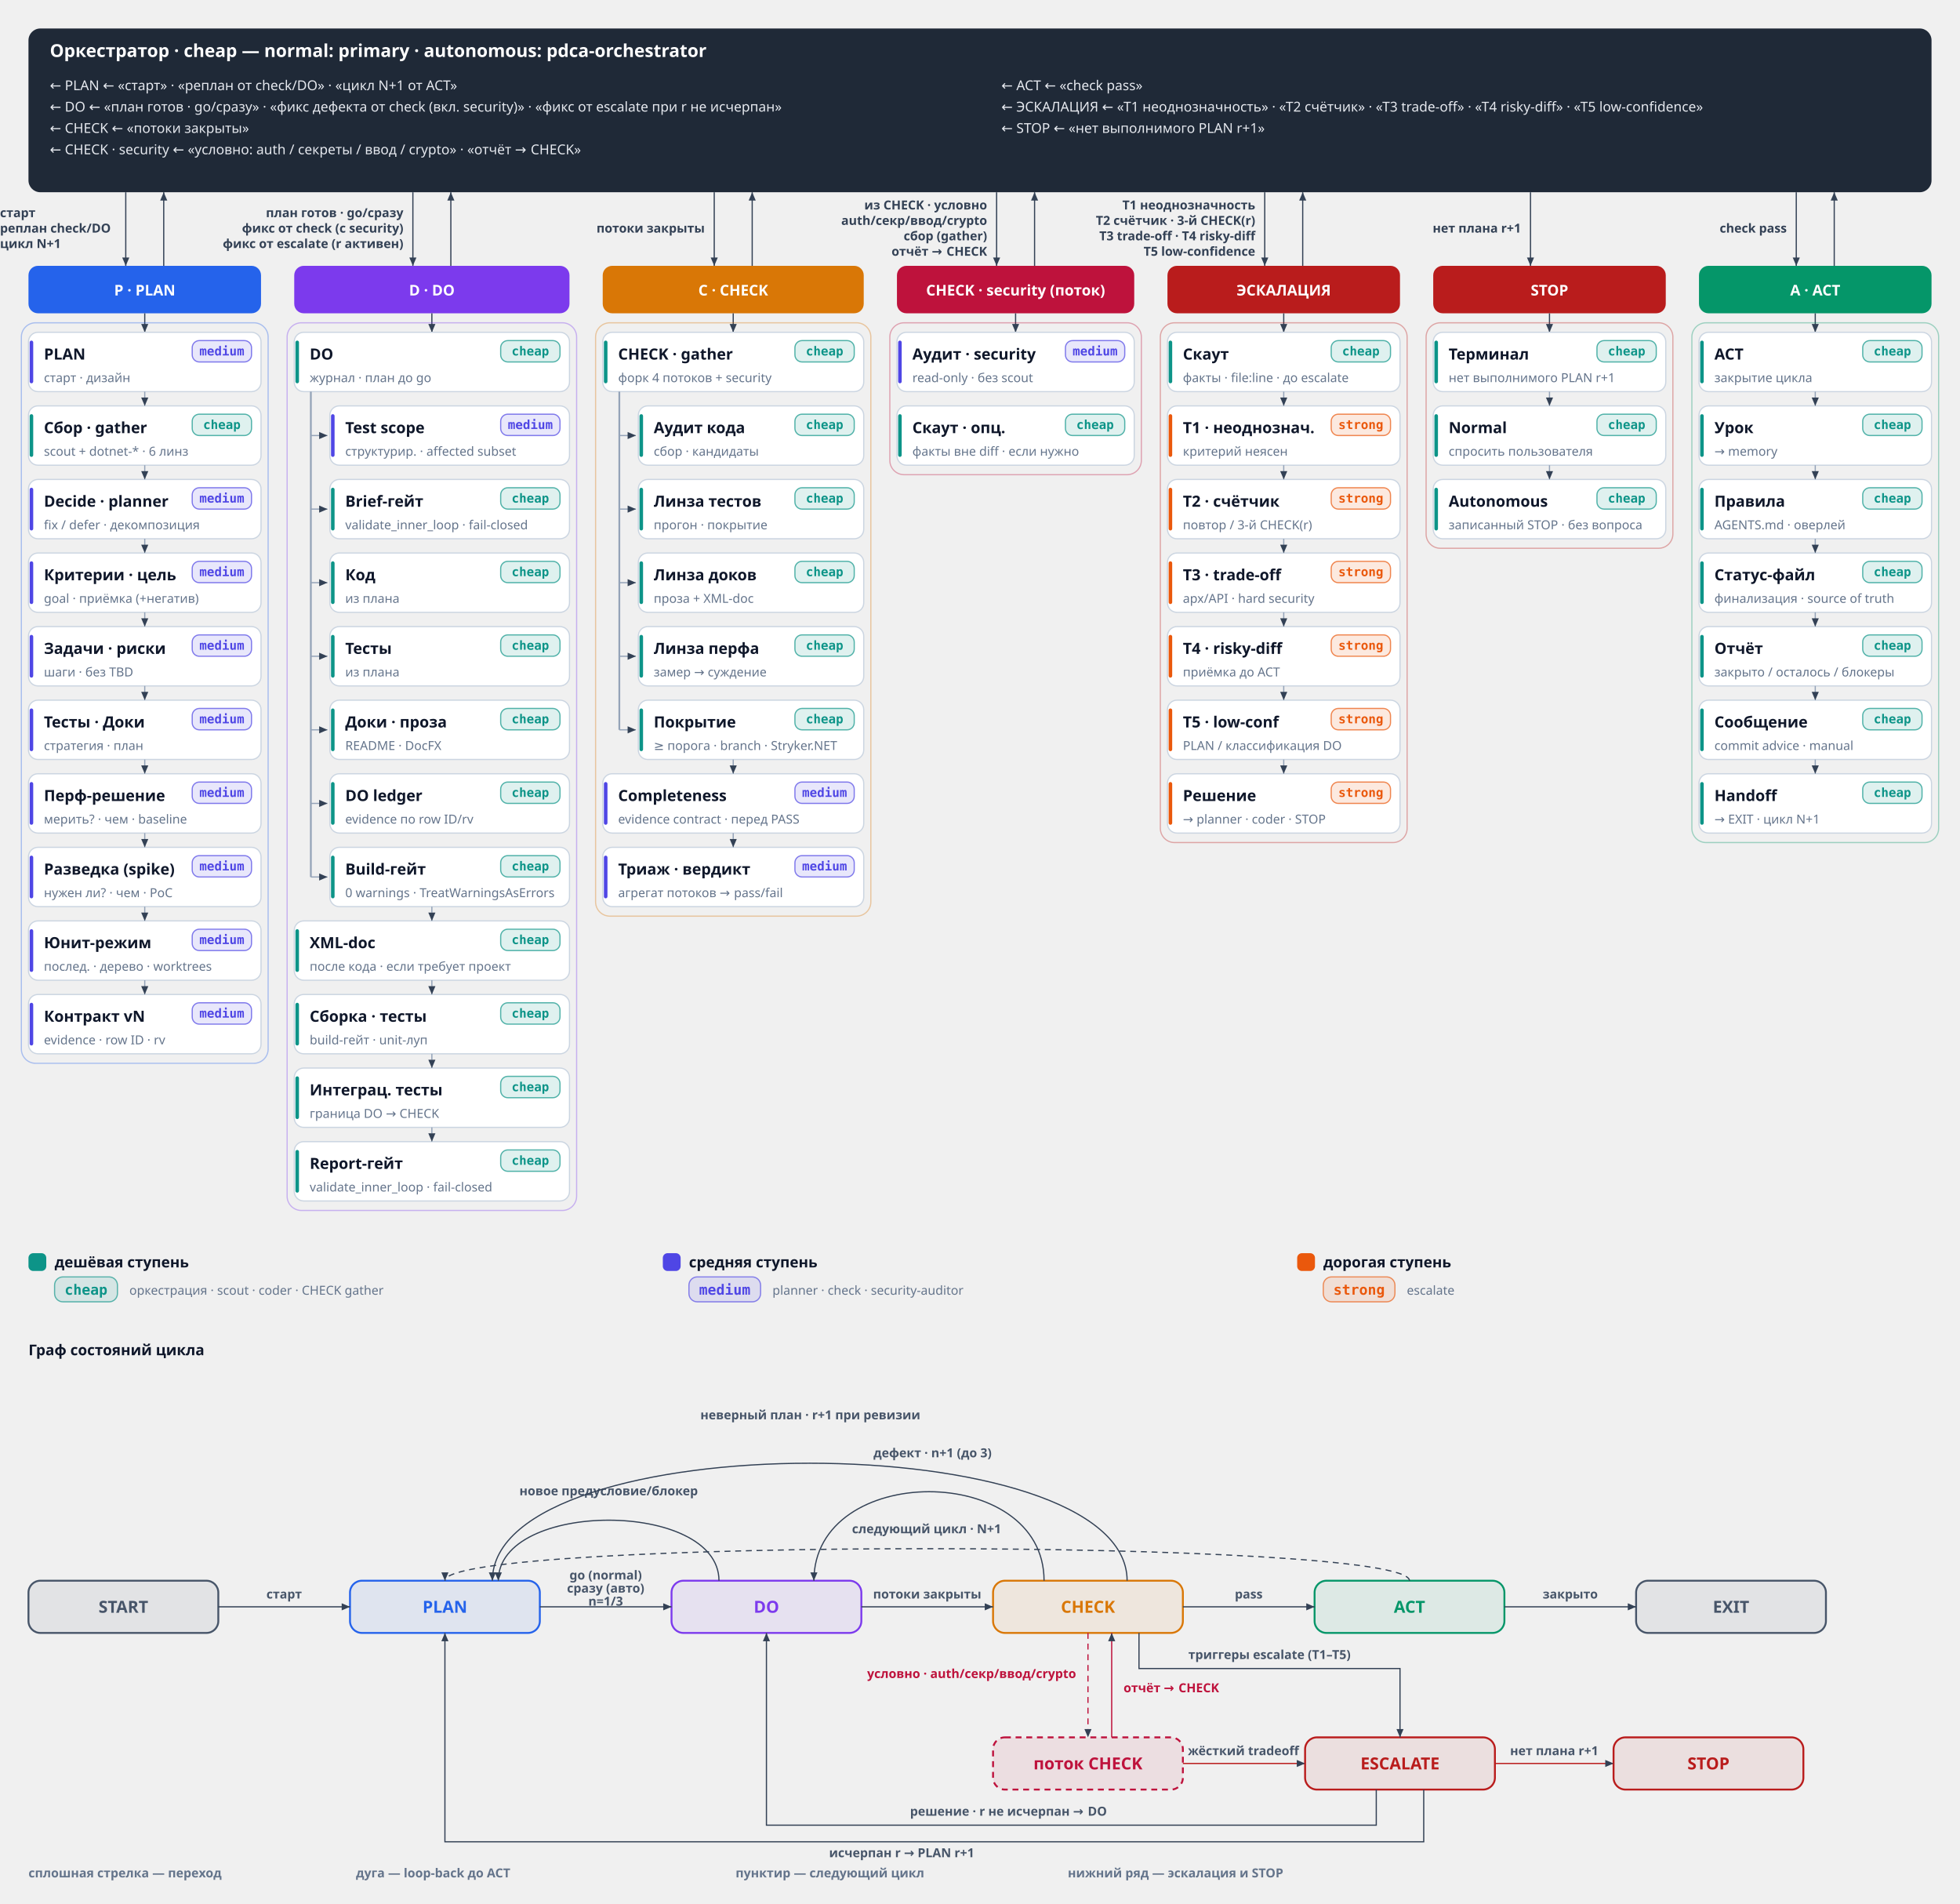
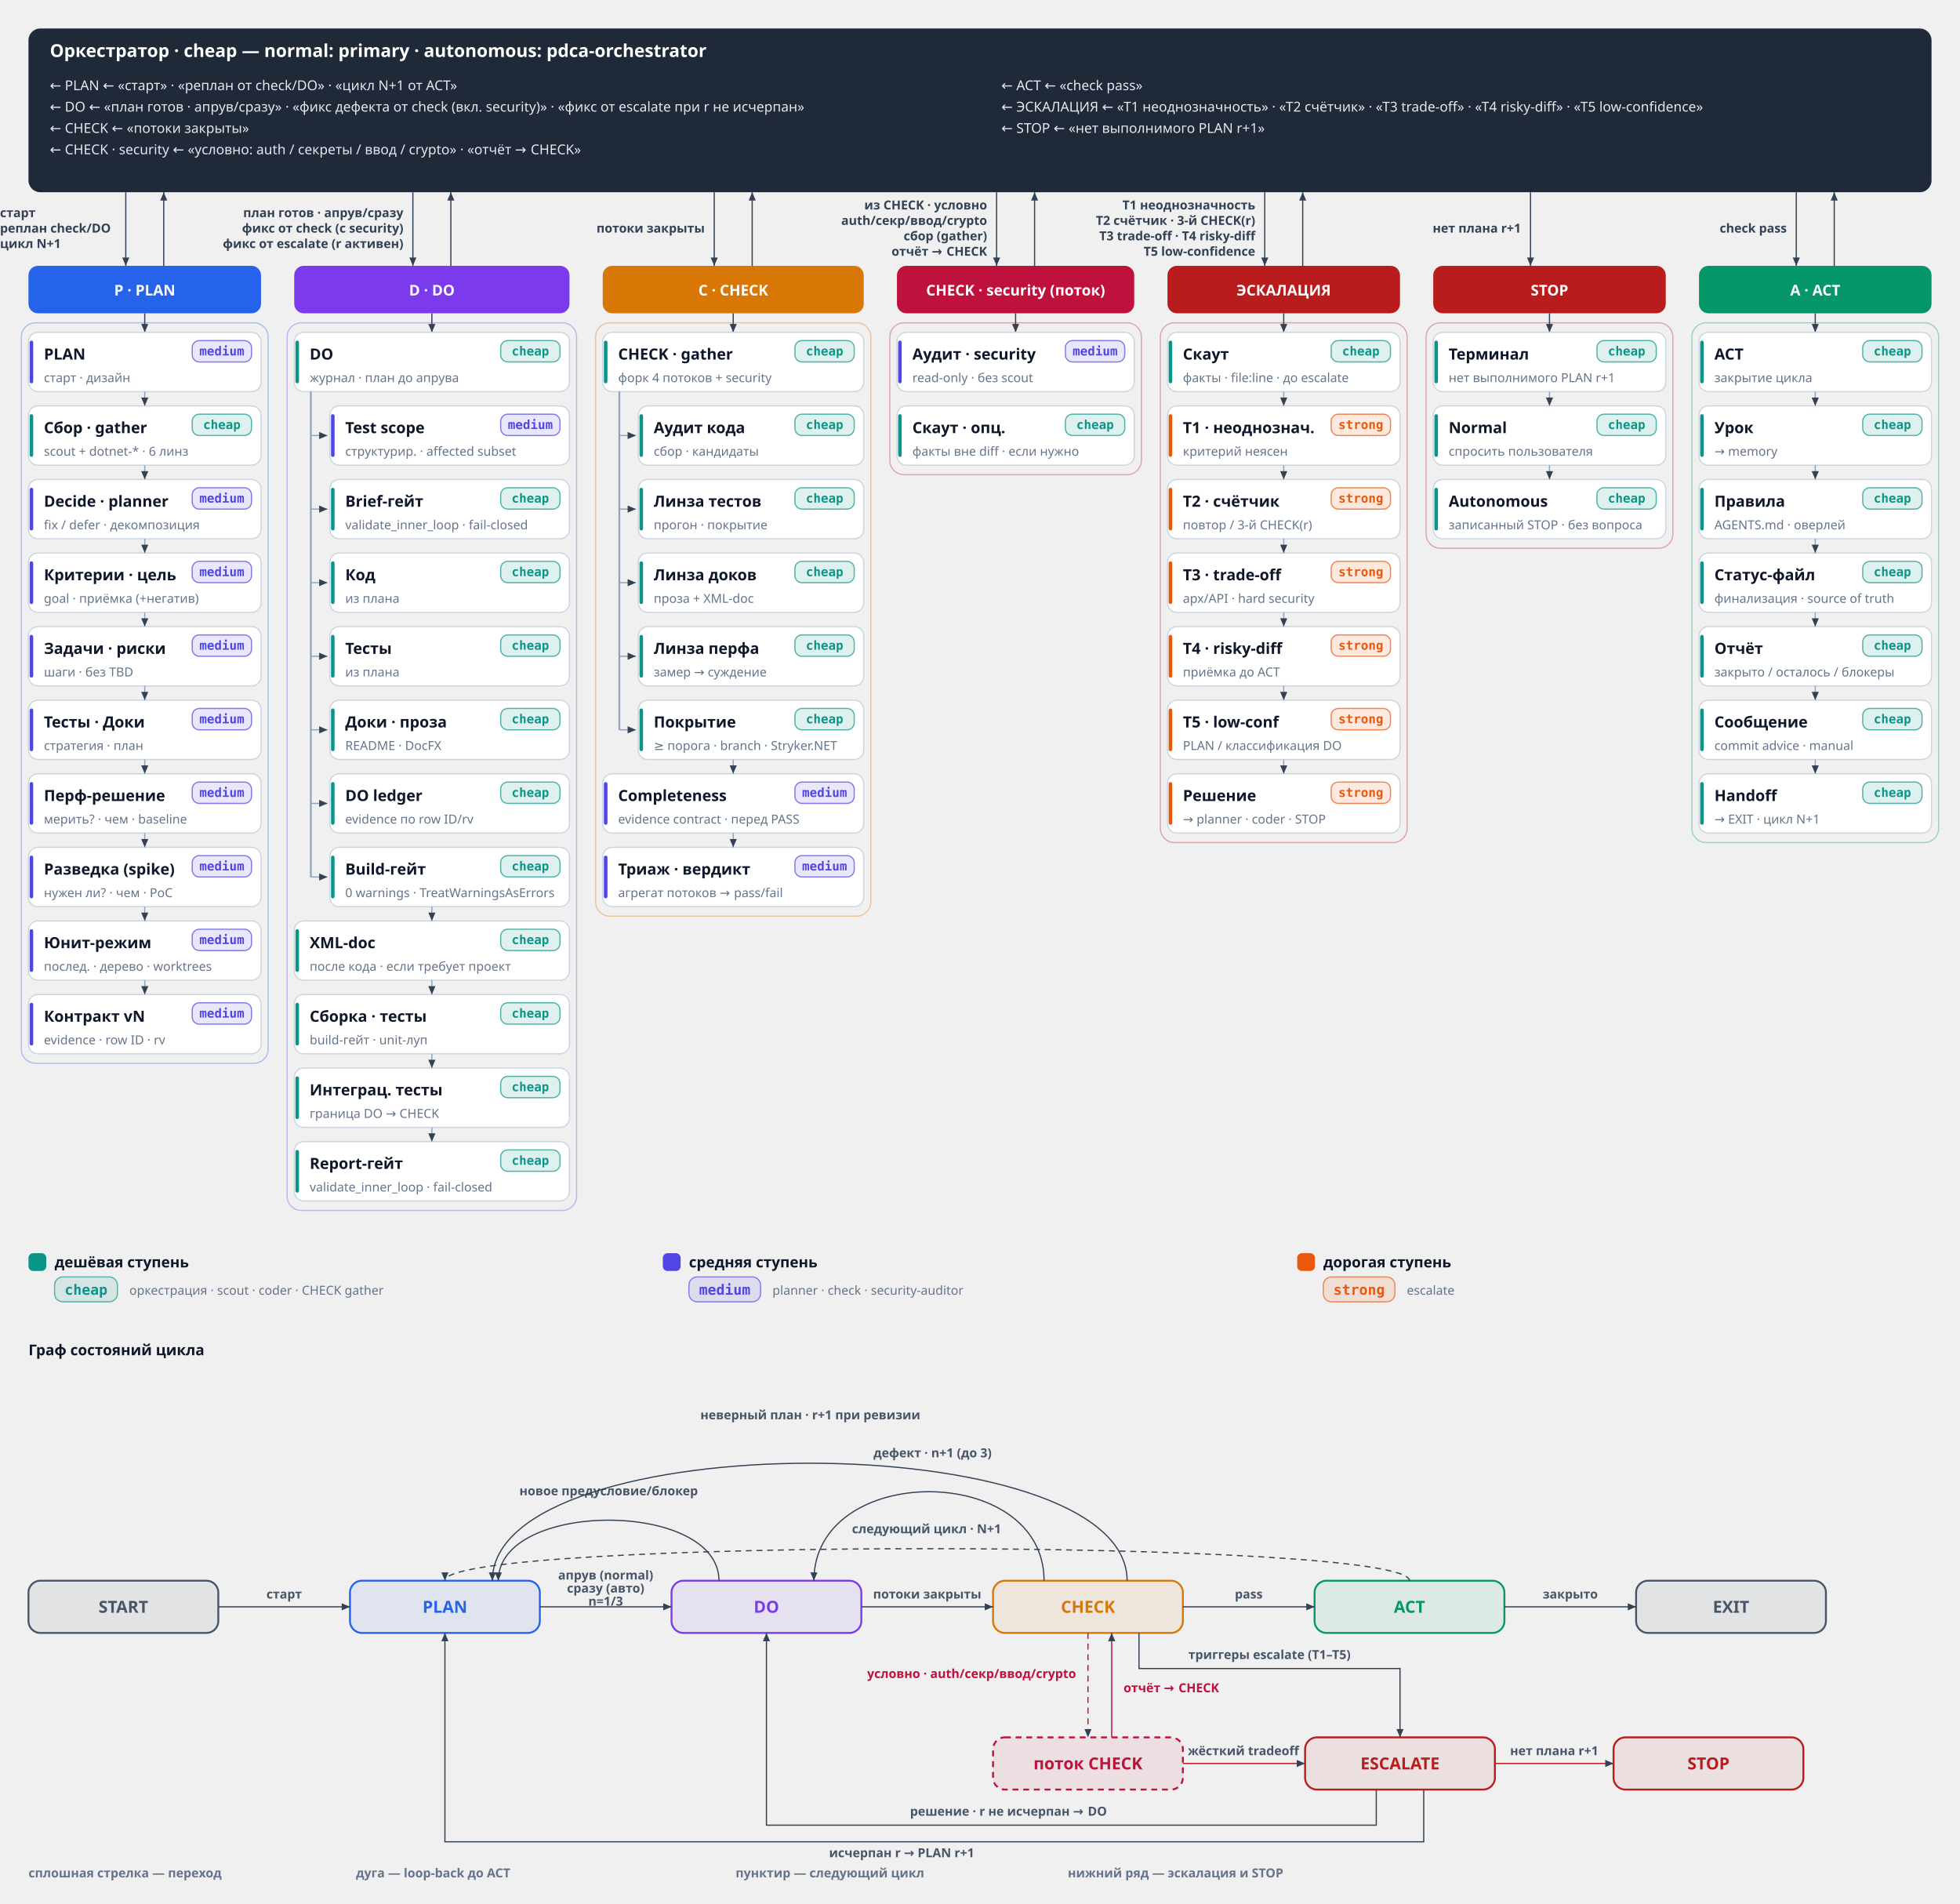
<svg xmlns="http://www.w3.org/2000/svg" viewBox="0 0 1652 1604" width="1652" font-family="Segoe UI, system-ui, sans-serif">
  <defs>
    <marker id="arrow" markerWidth="9" markerHeight="9" refX="7" refY="3" orient="auto">
      <path d="M0,0 L7,3 L0,6 Z" fill="#334155" />
    </marker>
  </defs>
  <style>
.t{font-size:13px;font-weight:600;fill:#0f172a}
.s{font-size:10.5px;fill:#64748b}
.h{font-size:12.5px;font-weight:700;fill:#ffffff}
.g{font-size:10.5px;font-weight:600}
.band{fill:#1f2937}
.bt{fill:#ffffff;font-size:15px;font-weight:700}
.ol{fill:#e6e9ef;font-size:11.5px}
.lt{font-size:12.5px;font-weight:700;fill:#0f172a}
.ls{font-size:10.5px;fill:#64748b}
.lm{font-family:ui-monospace,Consolas,Menlo,monospace;font-size:12px;font-weight:700}
.bm{font-family:ui-monospace,Consolas,Menlo,monospace;font-size:10.5px;font-weight:700}
.st{font-size:14px;font-weight:700}
</style>
  <rect x="24" y="24" width="1604" height="138" rx="10" class="band" />
  <text x="42" y="48" class="bt">Оркестратор · cheap — normal: primary · autonomous: pdca-orchestrator</text>
  <text x="42" y="76" class="ol">← PLAN ← «старт» · «реплан от check/DO» · «цикл N+1 от ACT»</text>
-   <text x="42" y="94" class="ol">← DO ← «план готов · go/сразу» · «фикс дефекта от check (вкл. security)» · «фикс от escalate при r не исчерпан»</text>
+   <text x="42" y="94" class="ol">← DO ← «план готов · апрув/сразу» · «фикс дефекта от check (вкл. security)» · «фикс от escalate при r не исчерпан»</text>
  <text x="42" y="112" class="ol">← CHECK ← «потоки закрыты»</text>
  <text x="42" y="130" class="ol">← CHECK · security ← «условно: auth / секреты / ввод / crypto» · «отчёт → CHECK»</text>
  <text x="844.0" y="76" class="ol">← ACT ← «check pass»</text>
  <text x="844.0" y="94" class="ol">← ЭСКАЛАЦИЯ ← «Т1 неоднозначность» · «Т2 счётчик» · «Т3 trade-off» · «Т4 risky-diff» · «Т5 low-confidence»</text>
  <text x="844.0" y="112" class="ol">← STOP ← «нет выполнимого PLAN r+1»</text>
  <rect x="24" y="224" width="196" height="40" rx="8" fill="#2563eb" />
  <text x="122.0" y="249.0" class="h" text-anchor="middle">P · PLAN</text>
  <polyline points="122.0,264 122.0,280" fill="none" stroke="#334155" marker-end="url(#arrow)" />
  <rect x="24" y="280" width="196" height="50" rx="8" fill="#ffffff" stroke="#cbd5e1" stroke-width="1" />
  <rect x="25" y="287" width="3" height="36" rx="1.5" fill="#4f46e5" />
  <rect x="162" y="287" width="50" height="18" rx="6" fill="#4f46e5" fill-opacity="0.13" stroke="#4f46e5" stroke-opacity="0.7" />
  <text x="187.0" y="299.5" class="bm" fill="#4f46e5" text-anchor="middle">medium</text>
  <text x="37" y="303" class="t">PLAN</text>
  <text x="37" y="322" class="s">старт · дизайн</text>
  <rect x="24" y="342" width="196" height="50" rx="8" fill="#ffffff" stroke="#cbd5e1" stroke-width="1" />
  <rect x="25" y="349" width="3" height="36" rx="1.5" fill="#0d9488" />
  <rect x="162" y="349" width="50" height="18" rx="6" fill="#0d9488" fill-opacity="0.13" stroke="#0d9488" stroke-opacity="0.7" />
  <text x="187.0" y="361.5" class="bm" fill="#0d9488" text-anchor="middle">cheap</text>
  <text x="37" y="365" class="t">Сбор · gather</text>
  <text x="37" y="384" class="s">scout + dotnet-* · 6 линз</text>
  <rect x="24" y="404" width="196" height="50" rx="8" fill="#ffffff" stroke="#cbd5e1" stroke-width="1" />
  <rect x="25" y="411" width="3" height="36" rx="1.5" fill="#4f46e5" />
  <rect x="162" y="411" width="50" height="18" rx="6" fill="#4f46e5" fill-opacity="0.13" stroke="#4f46e5" stroke-opacity="0.7" />
  <text x="187.0" y="423.5" class="bm" fill="#4f46e5" text-anchor="middle">medium</text>
  <text x="37" y="427" class="t">Decide · planner</text>
  <text x="37" y="446" class="s">fix / defer · декомпозиция</text>
  <rect x="24" y="466" width="196" height="50" rx="8" fill="#ffffff" stroke="#cbd5e1" stroke-width="1" />
  <rect x="25" y="473" width="3" height="36" rx="1.5" fill="#4f46e5" />
  <rect x="162" y="473" width="50" height="18" rx="6" fill="#4f46e5" fill-opacity="0.13" stroke="#4f46e5" stroke-opacity="0.7" />
  <text x="187.0" y="485.5" class="bm" fill="#4f46e5" text-anchor="middle">medium</text>
  <text x="37" y="489" class="t">Критерии · цель</text>
  <text x="37" y="508" class="s">goal · приёмка (+негатив)</text>
  <rect x="24" y="528" width="196" height="50" rx="8" fill="#ffffff" stroke="#cbd5e1" stroke-width="1" />
  <rect x="25" y="535" width="3" height="36" rx="1.5" fill="#4f46e5" />
  <rect x="162" y="535" width="50" height="18" rx="6" fill="#4f46e5" fill-opacity="0.13" stroke="#4f46e5" stroke-opacity="0.7" />
  <text x="187.0" y="547.5" class="bm" fill="#4f46e5" text-anchor="middle">medium</text>
  <text x="37" y="551" class="t">Задачи · риски</text>
  <text x="37" y="570" class="s">шаги · без TBD</text>
  <rect x="24" y="590" width="196" height="50" rx="8" fill="#ffffff" stroke="#cbd5e1" stroke-width="1" />
  <rect x="25" y="597" width="3" height="36" rx="1.5" fill="#4f46e5" />
  <rect x="162" y="597" width="50" height="18" rx="6" fill="#4f46e5" fill-opacity="0.13" stroke="#4f46e5" stroke-opacity="0.7" />
  <text x="187.0" y="609.5" class="bm" fill="#4f46e5" text-anchor="middle">medium</text>
  <text x="37" y="613" class="t">Тесты · Доки</text>
  <text x="37" y="632" class="s">стратегия · план</text>
  <rect x="24" y="652" width="196" height="50" rx="8" fill="#ffffff" stroke="#cbd5e1" stroke-width="1" />
  <rect x="25" y="659" width="3" height="36" rx="1.5" fill="#4f46e5" />
  <rect x="162" y="659" width="50" height="18" rx="6" fill="#4f46e5" fill-opacity="0.13" stroke="#4f46e5" stroke-opacity="0.7" />
  <text x="187.0" y="671.5" class="bm" fill="#4f46e5" text-anchor="middle">medium</text>
  <text x="37" y="675" class="t">Перф-решение</text>
  <text x="37" y="694" class="s">мерить? · чем · baseline</text>
  <rect x="24" y="714" width="196" height="50" rx="8" fill="#ffffff" stroke="#cbd5e1" stroke-width="1" />
  <rect x="25" y="721" width="3" height="36" rx="1.5" fill="#4f46e5" />
  <rect x="162" y="721" width="50" height="18" rx="6" fill="#4f46e5" fill-opacity="0.13" stroke="#4f46e5" stroke-opacity="0.7" />
  <text x="187.0" y="733.5" class="bm" fill="#4f46e5" text-anchor="middle">medium</text>
  <text x="37" y="737" class="t">Разведка (spike)</text>
  <text x="37" y="756" class="s">нужен ли? · чем · PoC</text>
  <rect x="24" y="776" width="196" height="50" rx="8" fill="#ffffff" stroke="#cbd5e1" stroke-width="1" />
  <rect x="25" y="783" width="3" height="36" rx="1.5" fill="#4f46e5" />
  <rect x="162" y="783" width="50" height="18" rx="6" fill="#4f46e5" fill-opacity="0.13" stroke="#4f46e5" stroke-opacity="0.7" />
  <text x="187.0" y="795.5" class="bm" fill="#4f46e5" text-anchor="middle">medium</text>
  <text x="37" y="799" class="t">Юнит-режим</text>
  <text x="37" y="818" class="s">послед. · дерево · worktrees</text>
  <rect x="24" y="838" width="196" height="50" rx="8" fill="#ffffff" stroke="#cbd5e1" stroke-width="1" />
  <rect x="25" y="845" width="3" height="36" rx="1.5" fill="#4f46e5" />
  <rect x="162" y="845" width="50" height="18" rx="6" fill="#4f46e5" fill-opacity="0.13" stroke="#4f46e5" stroke-opacity="0.7" />
  <text x="187.0" y="857.5" class="bm" fill="#4f46e5" text-anchor="middle">medium</text>
  <text x="37" y="861" class="t">Контракт vN</text>
  <text x="37" y="880" class="s">evidence · row ID · rv</text>
  <polyline points="122.0,330 122.0,342" fill="none" stroke="#94a3b8" marker-end="url(#arrow)" />
  <polyline points="122.0,392 122.0,404" fill="none" stroke="#94a3b8" marker-end="url(#arrow)" />
  <polyline points="122.0,454 122.0,466" fill="none" stroke="#94a3b8" marker-end="url(#arrow)" />
  <polyline points="122.0,516 122.0,528" fill="none" stroke="#94a3b8" marker-end="url(#arrow)" />
  <polyline points="122.0,578 122.0,590" fill="none" stroke="#94a3b8" marker-end="url(#arrow)" />
  <polyline points="122.0,640 122.0,652" fill="none" stroke="#94a3b8" marker-end="url(#arrow)" />
  <polyline points="122.0,702 122.0,714" fill="none" stroke="#94a3b8" marker-end="url(#arrow)" />
  <polyline points="122.0,764 122.0,776" fill="none" stroke="#94a3b8" marker-end="url(#arrow)" />
  <polyline points="122.0,826 122.0,838" fill="none" stroke="#94a3b8" marker-end="url(#arrow)" />
  <rect x="18" y="272" width="208" height="624" rx="12" fill="none" stroke="#2563eb" stroke-opacity="0.35" stroke-width="1" />
  <rect x="248" y="224" width="232" height="40" rx="8" fill="#7c3aed" />
  <text x="364.0" y="249.0" class="h" text-anchor="middle">D · DO</text>
  <polyline points="364.0,264 364.0,280" fill="none" stroke="#334155" marker-end="url(#arrow)" />
  <rect x="248" y="280" width="232" height="50" rx="8" fill="#ffffff" stroke="#cbd5e1" stroke-width="1" />
  <rect x="249" y="287" width="3" height="36" rx="1.5" fill="#0d9488" />
  <rect x="422" y="287" width="50" height="18" rx="6" fill="#0d9488" fill-opacity="0.13" stroke="#0d9488" stroke-opacity="0.7" />
  <text x="447.0" y="299.5" class="bm" fill="#0d9488" text-anchor="middle">cheap</text>
  <text x="261" y="303" class="t">DO</text>
-   <text x="261" y="322" class="s">журнал · план до go</text>
+   <text x="261" y="322" class="s">журнал · план до апрува</text>
  <rect x="278" y="342" width="202" height="50" rx="8" fill="#ffffff" stroke="#cbd5e1" stroke-width="1" />
  <rect x="279" y="349" width="3" height="36" rx="1.5" fill="#4f46e5" />
  <rect x="422" y="349" width="50" height="18" rx="6" fill="#4f46e5" fill-opacity="0.13" stroke="#4f46e5" stroke-opacity="0.7" />
  <text x="447.0" y="361.5" class="bm" fill="#4f46e5" text-anchor="middle">medium</text>
  <text x="291" y="365" class="t">Test scope</text>
  <text x="291" y="384" class="s">структурир. · affected subset</text>
  <polyline points="262,367.0 276,367.0" fill="none" stroke="#94a3b8" marker-end="url(#arrow)" />
  <rect x="278" y="404" width="202" height="50" rx="8" fill="#ffffff" stroke="#cbd5e1" stroke-width="1" />
  <rect x="279" y="411" width="3" height="36" rx="1.5" fill="#0d9488" />
  <rect x="422" y="411" width="50" height="18" rx="6" fill="#0d9488" fill-opacity="0.13" stroke="#0d9488" stroke-opacity="0.7" />
  <text x="447.0" y="423.5" class="bm" fill="#0d9488" text-anchor="middle">cheap</text>
  <text x="291" y="427" class="t">Brief-гейт</text>
  <text x="291" y="446" class="s">validate_inner_loop · fail-closed</text>
  <polyline points="262,429.0 276,429.0" fill="none" stroke="#94a3b8" marker-end="url(#arrow)" />
  <rect x="278" y="466" width="202" height="50" rx="8" fill="#ffffff" stroke="#cbd5e1" stroke-width="1" />
  <rect x="279" y="473" width="3" height="36" rx="1.5" fill="#0d9488" />
  <rect x="422" y="473" width="50" height="18" rx="6" fill="#0d9488" fill-opacity="0.13" stroke="#0d9488" stroke-opacity="0.7" />
  <text x="447.0" y="485.5" class="bm" fill="#0d9488" text-anchor="middle">cheap</text>
  <text x="291" y="489" class="t">Код</text>
  <text x="291" y="508" class="s">из плана</text>
  <polyline points="262,491.0 276,491.0" fill="none" stroke="#94a3b8" marker-end="url(#arrow)" />
  <rect x="278" y="528" width="202" height="50" rx="8" fill="#ffffff" stroke="#cbd5e1" stroke-width="1" />
  <rect x="279" y="535" width="3" height="36" rx="1.5" fill="#0d9488" />
  <rect x="422" y="535" width="50" height="18" rx="6" fill="#0d9488" fill-opacity="0.13" stroke="#0d9488" stroke-opacity="0.7" />
  <text x="447.0" y="547.5" class="bm" fill="#0d9488" text-anchor="middle">cheap</text>
  <text x="291" y="551" class="t">Тесты</text>
  <text x="291" y="570" class="s">из плана</text>
  <polyline points="262,553.0 276,553.0" fill="none" stroke="#94a3b8" marker-end="url(#arrow)" />
  <rect x="278" y="590" width="202" height="50" rx="8" fill="#ffffff" stroke="#cbd5e1" stroke-width="1" />
  <rect x="279" y="597" width="3" height="36" rx="1.5" fill="#0d9488" />
  <rect x="422" y="597" width="50" height="18" rx="6" fill="#0d9488" fill-opacity="0.13" stroke="#0d9488" stroke-opacity="0.7" />
  <text x="447.0" y="609.5" class="bm" fill="#0d9488" text-anchor="middle">cheap</text>
  <text x="291" y="613" class="t">Доки · проза</text>
  <text x="291" y="632" class="s">README · DocFX</text>
  <polyline points="262,615.0 276,615.0" fill="none" stroke="#94a3b8" marker-end="url(#arrow)" />
  <rect x="278" y="652" width="202" height="50" rx="8" fill="#ffffff" stroke="#cbd5e1" stroke-width="1" />
  <rect x="279" y="659" width="3" height="36" rx="1.5" fill="#0d9488" />
  <rect x="422" y="659" width="50" height="18" rx="6" fill="#0d9488" fill-opacity="0.13" stroke="#0d9488" stroke-opacity="0.7" />
  <text x="447.0" y="671.5" class="bm" fill="#0d9488" text-anchor="middle">cheap</text>
  <text x="291" y="675" class="t">DO ledger</text>
  <text x="291" y="694" class="s">evidence по row ID/rv</text>
  <polyline points="262,677.0 276,677.0" fill="none" stroke="#94a3b8" marker-end="url(#arrow)" />
  <rect x="278" y="714" width="202" height="50" rx="8" fill="#ffffff" stroke="#cbd5e1" stroke-width="1" />
  <rect x="279" y="721" width="3" height="36" rx="1.5" fill="#0d9488" />
  <rect x="422" y="721" width="50" height="18" rx="6" fill="#0d9488" fill-opacity="0.13" stroke="#0d9488" stroke-opacity="0.7" />
  <text x="447.0" y="733.5" class="bm" fill="#0d9488" text-anchor="middle">cheap</text>
  <text x="291" y="737" class="t">Build-гейт</text>
  <text x="291" y="756" class="s">0 warnings · TreatWarningsAsErrors</text>
  <polyline points="262,739.0 276,739.0" fill="none" stroke="#94a3b8" marker-end="url(#arrow)" />
  <line x1="262" y1="330" x2="262" y2="739.0" stroke="#94a3b8" stroke-width="1.5" />
  <rect x="248" y="776" width="232" height="50" rx="8" fill="#ffffff" stroke="#cbd5e1" stroke-width="1" />
  <rect x="249" y="783" width="3" height="36" rx="1.5" fill="#0d9488" />
  <rect x="422" y="783" width="50" height="18" rx="6" fill="#0d9488" fill-opacity="0.13" stroke="#0d9488" stroke-opacity="0.7" />
  <text x="447.0" y="795.5" class="bm" fill="#0d9488" text-anchor="middle">cheap</text>
  <text x="261" y="799" class="t">XML-doc</text>
  <text x="261" y="818" class="s">после кода · если требует проект</text>
  <path d="M364.0,764 L364.0,776" fill="none" stroke="#94a3b8" stroke-dasharray="5 4" marker-end="url(#arrow)" />
  <rect x="248" y="838" width="232" height="50" rx="8" fill="#ffffff" stroke="#cbd5e1" stroke-width="1" />
  <rect x="249" y="845" width="3" height="36" rx="1.5" fill="#0d9488" />
  <rect x="422" y="845" width="50" height="18" rx="6" fill="#0d9488" fill-opacity="0.13" stroke="#0d9488" stroke-opacity="0.7" />
  <text x="447.0" y="857.5" class="bm" fill="#0d9488" text-anchor="middle">cheap</text>
  <text x="261" y="861" class="t">Сборка · тесты</text>
  <text x="261" y="880" class="s">build-гейт · unit-луп</text>
  <path d="M364.0,826 L364.0,838" fill="none" stroke="#94a3b8" stroke-dasharray="5 4" marker-end="url(#arrow)" />
  <rect x="248" y="900" width="232" height="50" rx="8" fill="#ffffff" stroke="#cbd5e1" stroke-width="1" />
  <rect x="249" y="907" width="3" height="36" rx="1.5" fill="#0d9488" />
  <rect x="422" y="907" width="50" height="18" rx="6" fill="#0d9488" fill-opacity="0.13" stroke="#0d9488" stroke-opacity="0.7" />
  <text x="447.0" y="919.5" class="bm" fill="#0d9488" text-anchor="middle">cheap</text>
  <text x="261" y="923" class="t">Интеграц. тесты</text>
  <text x="261" y="942" class="s">граница DO → CHECK</text>
  <path d="M364.0,888 L364.0,900" fill="none" stroke="#94a3b8" stroke-dasharray="5 4" marker-end="url(#arrow)" />
  <rect x="248" y="962" width="232" height="50" rx="8" fill="#ffffff" stroke="#cbd5e1" stroke-width="1" />
  <rect x="249" y="969" width="3" height="36" rx="1.5" fill="#0d9488" />
  <rect x="422" y="969" width="50" height="18" rx="6" fill="#0d9488" fill-opacity="0.13" stroke="#0d9488" stroke-opacity="0.7" />
  <text x="447.0" y="981.5" class="bm" fill="#0d9488" text-anchor="middle">cheap</text>
  <text x="261" y="985" class="t">Report-гейт</text>
  <text x="261" y="1004" class="s">validate_inner_loop · fail-closed</text>
  <path d="M364.0,950 L364.0,962" fill="none" stroke="#94a3b8" stroke-dasharray="5 4" marker-end="url(#arrow)" />
  <rect x="242" y="272" width="244" height="748" rx="12" fill="none" stroke="#7c3aed" stroke-opacity="0.35" stroke-width="1" />
  <rect x="508" y="224" width="220" height="40" rx="8" fill="#d97706" />
  <text x="618.0" y="249.0" class="h" text-anchor="middle">C · CHECK</text>
  <polyline points="618.0,264 618.0,280" fill="none" stroke="#334155" marker-end="url(#arrow)" />
  <rect x="508" y="280" width="220" height="50" rx="8" fill="#ffffff" stroke="#cbd5e1" stroke-width="1" />
  <rect x="509" y="287" width="3" height="36" rx="1.5" fill="#0d9488" />
  <rect x="670" y="287" width="50" height="18" rx="6" fill="#0d9488" fill-opacity="0.13" stroke="#0d9488" stroke-opacity="0.7" />
  <text x="695.0" y="299.5" class="bm" fill="#0d9488" text-anchor="middle">cheap</text>
  <text x="521" y="303" class="t">CHECK · gather</text>
  <text x="521" y="322" class="s">форк 4 потоков + security</text>
  <rect x="538" y="342" width="190" height="50" rx="8" fill="#ffffff" stroke="#cbd5e1" stroke-width="1" />
  <rect x="539" y="349" width="3" height="36" rx="1.5" fill="#0d9488" />
  <rect x="670" y="349" width="50" height="18" rx="6" fill="#0d9488" fill-opacity="0.13" stroke="#0d9488" stroke-opacity="0.7" />
  <text x="695.0" y="361.5" class="bm" fill="#0d9488" text-anchor="middle">cheap</text>
  <text x="551" y="365" class="t">Аудит кода</text>
  <text x="551" y="384" class="s">сбор · кандидаты</text>
  <polyline points="522,367.0 536,367.0" fill="none" stroke="#94a3b8" marker-end="url(#arrow)" />
  <rect x="538" y="404" width="190" height="50" rx="8" fill="#ffffff" stroke="#cbd5e1" stroke-width="1" />
  <rect x="539" y="411" width="3" height="36" rx="1.5" fill="#0d9488" />
  <rect x="670" y="411" width="50" height="18" rx="6" fill="#0d9488" fill-opacity="0.13" stroke="#0d9488" stroke-opacity="0.7" />
  <text x="695.0" y="423.5" class="bm" fill="#0d9488" text-anchor="middle">cheap</text>
  <text x="551" y="427" class="t">Линза тестов</text>
  <text x="551" y="446" class="s">прогон · покрытие</text>
  <polyline points="522,429.0 536,429.0" fill="none" stroke="#94a3b8" marker-end="url(#arrow)" />
  <rect x="538" y="466" width="190" height="50" rx="8" fill="#ffffff" stroke="#cbd5e1" stroke-width="1" />
  <rect x="539" y="473" width="3" height="36" rx="1.5" fill="#0d9488" />
  <rect x="670" y="473" width="50" height="18" rx="6" fill="#0d9488" fill-opacity="0.13" stroke="#0d9488" stroke-opacity="0.7" />
  <text x="695.0" y="485.5" class="bm" fill="#0d9488" text-anchor="middle">cheap</text>
  <text x="551" y="489" class="t">Линза доков</text>
  <text x="551" y="508" class="s">проза + XML-doc</text>
  <polyline points="522,491.0 536,491.0" fill="none" stroke="#94a3b8" marker-end="url(#arrow)" />
  <rect x="538" y="528" width="190" height="50" rx="8" fill="#ffffff" stroke="#cbd5e1" stroke-width="1" />
  <rect x="539" y="535" width="3" height="36" rx="1.5" fill="#0d9488" />
  <rect x="670" y="535" width="50" height="18" rx="6" fill="#0d9488" fill-opacity="0.13" stroke="#0d9488" stroke-opacity="0.7" />
  <text x="695.0" y="547.5" class="bm" fill="#0d9488" text-anchor="middle">cheap</text>
  <text x="551" y="551" class="t">Линза перфа</text>
  <text x="551" y="570" class="s">замер → суждение</text>
  <polyline points="522,553.0 536,553.0" fill="none" stroke="#94a3b8" marker-end="url(#arrow)" />
  <rect x="538" y="590" width="190" height="50" rx="8" fill="#ffffff" stroke="#cbd5e1" stroke-width="1" />
  <rect x="539" y="597" width="3" height="36" rx="1.5" fill="#0d9488" />
  <rect x="670" y="597" width="50" height="18" rx="6" fill="#0d9488" fill-opacity="0.13" stroke="#0d9488" stroke-opacity="0.7" />
  <text x="695.0" y="609.5" class="bm" fill="#0d9488" text-anchor="middle">cheap</text>
  <text x="551" y="613" class="t">Покрытие</text>
  <text x="551" y="632" class="s">≥ порога · branch · Stryker.NET</text>
  <polyline points="522,615.0 536,615.0" fill="none" stroke="#94a3b8" marker-end="url(#arrow)" />
  <line x1="522" y1="330" x2="522" y2="615.0" stroke="#94a3b8" stroke-width="1.5" />
  <rect x="508" y="652" width="220" height="50" rx="8" fill="#ffffff" stroke="#cbd5e1" stroke-width="1" />
  <rect x="509" y="659" width="3" height="36" rx="1.5" fill="#4f46e5" />
  <rect x="670" y="659" width="50" height="18" rx="6" fill="#4f46e5" fill-opacity="0.13" stroke="#4f46e5" stroke-opacity="0.7" />
  <text x="695.0" y="671.5" class="bm" fill="#4f46e5" text-anchor="middle">medium</text>
  <text x="521" y="675" class="t">Completeness</text>
  <text x="521" y="694" class="s">evidence contract · перед PASS</text>
  <path d="M618.0,640 L618.0,652" fill="none" stroke="#94a3b8" stroke-dasharray="5 4" marker-end="url(#arrow)" />
  <rect x="508" y="714" width="220" height="50" rx="8" fill="#ffffff" stroke="#cbd5e1" stroke-width="1" />
  <rect x="509" y="721" width="3" height="36" rx="1.5" fill="#4f46e5" />
  <rect x="670" y="721" width="50" height="18" rx="6" fill="#4f46e5" fill-opacity="0.13" stroke="#4f46e5" stroke-opacity="0.7" />
  <text x="695.0" y="733.5" class="bm" fill="#4f46e5" text-anchor="middle">medium</text>
  <text x="521" y="737" class="t">Триаж · вердикт</text>
  <text x="521" y="756" class="s">агрегат потоков → pass/fail</text>
  <path d="M618.0,702 L618.0,714" fill="none" stroke="#94a3b8" stroke-dasharray="5 4" marker-end="url(#arrow)" />
  <rect x="502" y="272" width="232" height="500" rx="12" fill="none" stroke="#d97706" stroke-opacity="0.35" stroke-width="1" />
  <rect x="756" y="224" width="200" height="40" rx="8" fill="#be123c" />
  <text x="856.0" y="249.0" class="h" text-anchor="middle">CHECK · security (поток)</text>
  <polyline points="856.0,264 856.0,280" fill="none" stroke="#334155" marker-end="url(#arrow)" />
  <rect x="756" y="280" width="200" height="50" rx="8" fill="#ffffff" stroke="#cbd5e1" stroke-width="1" />
  <rect x="757" y="287" width="3" height="36" rx="1.5" fill="#4f46e5" />
  <rect x="898" y="287" width="50" height="18" rx="6" fill="#4f46e5" fill-opacity="0.13" stroke="#4f46e5" stroke-opacity="0.7" />
  <text x="923.0" y="299.5" class="bm" fill="#4f46e5" text-anchor="middle">medium</text>
  <text x="769" y="303" class="t">Аудит · security</text>
  <text x="769" y="322" class="s">read-only · без scout</text>
  <rect x="756" y="342" width="200" height="50" rx="8" fill="#ffffff" stroke="#cbd5e1" stroke-width="1" />
  <rect x="757" y="349" width="3" height="36" rx="1.5" fill="#0d9488" />
  <rect x="898" y="349" width="50" height="18" rx="6" fill="#0d9488" fill-opacity="0.13" stroke="#0d9488" stroke-opacity="0.7" />
  <text x="923.0" y="361.5" class="bm" fill="#0d9488" text-anchor="middle">cheap</text>
  <text x="769" y="365" class="t">Скаут · опц.</text>
  <text x="769" y="384" class="s">факты вне diff · если нужно</text>
  <rect x="750" y="272" width="212" height="128" rx="12" fill="none" stroke="#be123c" stroke-opacity="0.35" stroke-width="1" />
  <rect x="984" y="224" width="196" height="40" rx="8" fill="#b91c1c" />
  <text x="1082.0" y="249.0" class="h" text-anchor="middle">ЭСКАЛАЦИЯ</text>
  <polyline points="1082.0,264 1082.0,280" fill="none" stroke="#334155" marker-end="url(#arrow)" />
  <rect x="984" y="280" width="196" height="50" rx="8" fill="#ffffff" stroke="#cbd5e1" stroke-width="1" />
  <rect x="985" y="287" width="3" height="36" rx="1.5" fill="#0d9488" />
  <rect x="1122" y="287" width="50" height="18" rx="6" fill="#0d9488" fill-opacity="0.13" stroke="#0d9488" stroke-opacity="0.7" />
  <text x="1147.0" y="299.5" class="bm" fill="#0d9488" text-anchor="middle">cheap</text>
  <text x="997" y="303" class="t">Скаут</text>
  <text x="997" y="322" class="s">факты · file:line · до escalate</text>
  <rect x="984" y="342" width="196" height="50" rx="8" fill="#ffffff" stroke="#cbd5e1" stroke-width="1" />
  <rect x="985" y="349" width="3" height="36" rx="1.5" fill="#ea580c" />
  <rect x="1122" y="349" width="50" height="18" rx="6" fill="#ea580c" fill-opacity="0.13" stroke="#ea580c" stroke-opacity="0.7" />
  <text x="1147.0" y="361.5" class="bm" fill="#ea580c" text-anchor="middle">strong</text>
  <text x="997" y="365" class="t">Т1 · неоднознач.</text>
  <text x="997" y="384" class="s">критерий неясен</text>
  <rect x="984" y="404" width="196" height="50" rx="8" fill="#ffffff" stroke="#cbd5e1" stroke-width="1" />
  <rect x="985" y="411" width="3" height="36" rx="1.5" fill="#ea580c" />
  <rect x="1122" y="411" width="50" height="18" rx="6" fill="#ea580c" fill-opacity="0.13" stroke="#ea580c" stroke-opacity="0.7" />
  <text x="1147.0" y="423.5" class="bm" fill="#ea580c" text-anchor="middle">strong</text>
  <text x="997" y="427" class="t">Т2 · счётчик</text>
  <text x="997" y="446" class="s">повтор / 3-й CHECK(r)</text>
  <rect x="984" y="466" width="196" height="50" rx="8" fill="#ffffff" stroke="#cbd5e1" stroke-width="1" />
  <rect x="985" y="473" width="3" height="36" rx="1.5" fill="#ea580c" />
  <rect x="1122" y="473" width="50" height="18" rx="6" fill="#ea580c" fill-opacity="0.13" stroke="#ea580c" stroke-opacity="0.7" />
  <text x="1147.0" y="485.5" class="bm" fill="#ea580c" text-anchor="middle">strong</text>
  <text x="997" y="489" class="t">Т3 · trade-off</text>
  <text x="997" y="508" class="s">арх/API · hard security</text>
  <rect x="984" y="528" width="196" height="50" rx="8" fill="#ffffff" stroke="#cbd5e1" stroke-width="1" />
  <rect x="985" y="535" width="3" height="36" rx="1.5" fill="#ea580c" />
  <rect x="1122" y="535" width="50" height="18" rx="6" fill="#ea580c" fill-opacity="0.13" stroke="#ea580c" stroke-opacity="0.7" />
  <text x="1147.0" y="547.5" class="bm" fill="#ea580c" text-anchor="middle">strong</text>
  <text x="997" y="551" class="t">Т4 · risky-diff</text>
  <text x="997" y="570" class="s">приёмка до ACT</text>
  <rect x="984" y="590" width="196" height="50" rx="8" fill="#ffffff" stroke="#cbd5e1" stroke-width="1" />
  <rect x="985" y="597" width="3" height="36" rx="1.5" fill="#ea580c" />
  <rect x="1122" y="597" width="50" height="18" rx="6" fill="#ea580c" fill-opacity="0.13" stroke="#ea580c" stroke-opacity="0.7" />
  <text x="1147.0" y="609.5" class="bm" fill="#ea580c" text-anchor="middle">strong</text>
  <text x="997" y="613" class="t">Т5 · low-conf</text>
  <text x="997" y="632" class="s">PLAN / классификация DO</text>
  <rect x="984" y="652" width="196" height="50" rx="8" fill="#ffffff" stroke="#cbd5e1" stroke-width="1" />
  <rect x="985" y="659" width="3" height="36" rx="1.5" fill="#ea580c" />
  <rect x="1122" y="659" width="50" height="18" rx="6" fill="#ea580c" fill-opacity="0.13" stroke="#ea580c" stroke-opacity="0.7" />
  <text x="1147.0" y="671.5" class="bm" fill="#ea580c" text-anchor="middle">strong</text>
  <text x="997" y="675" class="t">Решение</text>
  <text x="997" y="694" class="s">→ planner · coder · STOP</text>
  <polyline points="1082.0,330 1082.0,342" fill="none" stroke="#94a3b8" marker-end="url(#arrow)" />
  <polyline points="1082.0,392 1082.0,404" fill="none" stroke="#94a3b8" marker-end="url(#arrow)" />
  <polyline points="1082.0,454 1082.0,466" fill="none" stroke="#94a3b8" marker-end="url(#arrow)" />
  <polyline points="1082.0,516 1082.0,528" fill="none" stroke="#94a3b8" marker-end="url(#arrow)" />
  <polyline points="1082.0,578 1082.0,590" fill="none" stroke="#94a3b8" marker-end="url(#arrow)" />
  <polyline points="1082.0,640 1082.0,652" fill="none" stroke="#94a3b8" marker-end="url(#arrow)" />
  <rect x="978" y="272" width="208" height="438" rx="12" fill="none" stroke="#b91c1c" stroke-opacity="0.35" stroke-width="1" />
  <rect x="1208" y="224" width="196" height="40" rx="8" fill="#b91c1c" />
  <text x="1306.0" y="249.0" class="h" text-anchor="middle">STOP</text>
  <polyline points="1306.0,264 1306.0,280" fill="none" stroke="#334155" marker-end="url(#arrow)" />
  <rect x="1208" y="280" width="196" height="50" rx="8" fill="#ffffff" stroke="#cbd5e1" stroke-width="1" />
  <rect x="1209" y="287" width="3" height="36" rx="1.5" fill="#0d9488" />
  <rect x="1346" y="287" width="50" height="18" rx="6" fill="#0d9488" fill-opacity="0.13" stroke="#0d9488" stroke-opacity="0.7" />
  <text x="1371.0" y="299.5" class="bm" fill="#0d9488" text-anchor="middle">cheap</text>
  <text x="1221" y="303" class="t">Терминал</text>
  <text x="1221" y="322" class="s">нет выполнимого PLAN r+1</text>
  <rect x="1208" y="342" width="196" height="50" rx="8" fill="#ffffff" stroke="#cbd5e1" stroke-width="1" />
  <rect x="1209" y="349" width="3" height="36" rx="1.5" fill="#0d9488" />
  <rect x="1346" y="349" width="50" height="18" rx="6" fill="#0d9488" fill-opacity="0.13" stroke="#0d9488" stroke-opacity="0.7" />
  <text x="1371.0" y="361.5" class="bm" fill="#0d9488" text-anchor="middle">cheap</text>
  <text x="1221" y="365" class="t">Normal</text>
  <text x="1221" y="384" class="s">спросить пользователя</text>
  <rect x="1208" y="404" width="196" height="50" rx="8" fill="#ffffff" stroke="#cbd5e1" stroke-width="1" />
  <rect x="1209" y="411" width="3" height="36" rx="1.5" fill="#0d9488" />
  <rect x="1346" y="411" width="50" height="18" rx="6" fill="#0d9488" fill-opacity="0.13" stroke="#0d9488" stroke-opacity="0.7" />
  <text x="1371.0" y="423.5" class="bm" fill="#0d9488" text-anchor="middle">cheap</text>
  <text x="1221" y="427" class="t">Autonomous</text>
  <text x="1221" y="446" class="s">записанный STOP · без вопроса</text>
  <polyline points="1306.0,330 1306.0,342" fill="none" stroke="#94a3b8" marker-end="url(#arrow)" />
  <polyline points="1306.0,392 1306.0,404" fill="none" stroke="#94a3b8" marker-end="url(#arrow)" />
  <rect x="1202" y="272" width="208" height="190" rx="12" fill="none" stroke="#b91c1c" stroke-opacity="0.35" stroke-width="1" />
  <rect x="1432" y="224" width="196" height="40" rx="8" fill="#059669" />
  <text x="1530.0" y="249.0" class="h" text-anchor="middle">A · ACT</text>
  <polyline points="1530.0,264 1530.0,280" fill="none" stroke="#334155" marker-end="url(#arrow)" />
  <rect x="1432" y="280" width="196" height="50" rx="8" fill="#ffffff" stroke="#cbd5e1" stroke-width="1" />
  <rect x="1433" y="287" width="3" height="36" rx="1.5" fill="#0d9488" />
  <rect x="1570" y="287" width="50" height="18" rx="6" fill="#0d9488" fill-opacity="0.13" stroke="#0d9488" stroke-opacity="0.7" />
  <text x="1595.0" y="299.5" class="bm" fill="#0d9488" text-anchor="middle">cheap</text>
  <text x="1445" y="303" class="t">ACT</text>
  <text x="1445" y="322" class="s">закрытие цикла</text>
  <rect x="1432" y="342" width="196" height="50" rx="8" fill="#ffffff" stroke="#cbd5e1" stroke-width="1" />
  <rect x="1433" y="349" width="3" height="36" rx="1.5" fill="#0d9488" />
  <rect x="1570" y="349" width="50" height="18" rx="6" fill="#0d9488" fill-opacity="0.13" stroke="#0d9488" stroke-opacity="0.7" />
  <text x="1595.0" y="361.5" class="bm" fill="#0d9488" text-anchor="middle">cheap</text>
  <text x="1445" y="365" class="t">Урок</text>
  <text x="1445" y="384" class="s">→ memory</text>
  <rect x="1432" y="404" width="196" height="50" rx="8" fill="#ffffff" stroke="#cbd5e1" stroke-width="1" />
  <rect x="1433" y="411" width="3" height="36" rx="1.5" fill="#0d9488" />
  <rect x="1570" y="411" width="50" height="18" rx="6" fill="#0d9488" fill-opacity="0.13" stroke="#0d9488" stroke-opacity="0.7" />
  <text x="1595.0" y="423.5" class="bm" fill="#0d9488" text-anchor="middle">cheap</text>
  <text x="1445" y="427" class="t">Правила</text>
  <text x="1445" y="446" class="s">AGENTS.md · оверлей</text>
  <rect x="1432" y="466" width="196" height="50" rx="8" fill="#ffffff" stroke="#cbd5e1" stroke-width="1" />
  <rect x="1433" y="473" width="3" height="36" rx="1.5" fill="#0d9488" />
  <rect x="1570" y="473" width="50" height="18" rx="6" fill="#0d9488" fill-opacity="0.13" stroke="#0d9488" stroke-opacity="0.7" />
  <text x="1595.0" y="485.5" class="bm" fill="#0d9488" text-anchor="middle">cheap</text>
  <text x="1445" y="489" class="t">Статус-файл</text>
  <text x="1445" y="508" class="s">финализация · source of truth</text>
  <rect x="1432" y="528" width="196" height="50" rx="8" fill="#ffffff" stroke="#cbd5e1" stroke-width="1" />
  <rect x="1433" y="535" width="3" height="36" rx="1.5" fill="#0d9488" />
  <rect x="1570" y="535" width="50" height="18" rx="6" fill="#0d9488" fill-opacity="0.13" stroke="#0d9488" stroke-opacity="0.7" />
  <text x="1595.0" y="547.5" class="bm" fill="#0d9488" text-anchor="middle">cheap</text>
  <text x="1445" y="551" class="t">Отчёт</text>
  <text x="1445" y="570" class="s">закрыто / осталось / блокеры</text>
  <rect x="1432" y="590" width="196" height="50" rx="8" fill="#ffffff" stroke="#cbd5e1" stroke-width="1" />
  <rect x="1433" y="597" width="3" height="36" rx="1.5" fill="#0d9488" />
  <rect x="1570" y="597" width="50" height="18" rx="6" fill="#0d9488" fill-opacity="0.13" stroke="#0d9488" stroke-opacity="0.7" />
  <text x="1595.0" y="609.5" class="bm" fill="#0d9488" text-anchor="middle">cheap</text>
  <text x="1445" y="613" class="t">Сообщение</text>
  <text x="1445" y="632" class="s">commit advice · manual</text>
  <rect x="1432" y="652" width="196" height="50" rx="8" fill="#ffffff" stroke="#cbd5e1" stroke-width="1" />
  <rect x="1433" y="659" width="3" height="36" rx="1.5" fill="#0d9488" />
  <rect x="1570" y="659" width="50" height="18" rx="6" fill="#0d9488" fill-opacity="0.13" stroke="#0d9488" stroke-opacity="0.7" />
  <text x="1595.0" y="671.5" class="bm" fill="#0d9488" text-anchor="middle">cheap</text>
  <text x="1445" y="675" class="t">Handoff</text>
  <text x="1445" y="694" class="s">→ EXIT · цикл N+1</text>
  <polyline points="1530.0,330 1530.0,342" fill="none" stroke="#94a3b8" marker-end="url(#arrow)" />
  <polyline points="1530.0,392 1530.0,404" fill="none" stroke="#94a3b8" marker-end="url(#arrow)" />
  <polyline points="1530.0,454 1530.0,466" fill="none" stroke="#94a3b8" marker-end="url(#arrow)" />
  <polyline points="1530.0,516 1530.0,528" fill="none" stroke="#94a3b8" marker-end="url(#arrow)" />
  <polyline points="1530.0,578 1530.0,590" fill="none" stroke="#94a3b8" marker-end="url(#arrow)" />
  <polyline points="1530.0,640 1530.0,652" fill="none" stroke="#94a3b8" marker-end="url(#arrow)" />
  <rect x="1426" y="272" width="208" height="438" rx="12" fill="none" stroke="#059669" stroke-opacity="0.35" stroke-width="1" />
  <polyline points="106.0,162 106.0,224" fill="none" stroke="#334155" data-edge-id="dispatch_p" marker-end="url(#arrow)" />
  <text x="0" y="183.0" class="g" fill="#334155" text-anchor="start">старт</text>
  <text x="0" y="196.0" class="g" fill="#334155" text-anchor="start">реплан check/DO</text>
  <text x="0" y="209.0" class="g" fill="#334155" text-anchor="start">цикл N+1</text>
  <polyline points="138.0,224 138.0,162" fill="none" stroke="#334155" data-edge-id="return_p" marker-end="url(#arrow)" />
  <polyline points="348.0,162 348.0,224" fill="none" stroke="#334155" data-edge-id="dispatch_d" marker-end="url(#arrow)" />
-   <text x="340.0" y="183.0" class="g" fill="#334155" text-anchor="end">план готов · go/сразу</text>
+   <text x="340.0" y="183.0" class="g" fill="#334155" text-anchor="end">план готов · апрув/сразу</text>
  <text x="340.0" y="196.0" class="g" fill="#334155" text-anchor="end">фикс от check (с security)</text>
  <text x="340.0" y="209.0" class="g" fill="#334155" text-anchor="end">фикс от escalate (r активен)</text>
  <polyline points="380.0,224 380.0,162" fill="none" stroke="#334155" data-edge-id="return_d" marker-end="url(#arrow)" />
  <polyline points="602.0,162 602.0,224" fill="none" stroke="#334155" data-edge-id="dispatch_c" marker-end="url(#arrow)" />
  <text x="594.0" y="196.0" class="g" fill="#334155" text-anchor="end">потоки закрыты</text>
  <polyline points="634.0,224 634.0,162" fill="none" stroke="#334155" data-edge-id="return_c" marker-end="url(#arrow)" />
  <polyline points="840.0,162 840.0,224" fill="none" stroke="#334155" data-edge-id="dispatch_sec" marker-end="url(#arrow)" />
  <text x="832.0" y="176.5" class="g" fill="#334155" text-anchor="end">из CHECK · условно</text>
  <text x="832.0" y="189.5" class="g" fill="#334155" text-anchor="end">auth/секр/ввод/crypto</text>
  <text x="832.0" y="202.5" class="g" fill="#334155" text-anchor="end">сбор (gather)</text>
  <text x="832.0" y="215.5" class="g" fill="#334155" text-anchor="end">отчёт → CHECK</text>
  <polyline points="872.0,224 872.0,162" fill="none" stroke="#334155" data-edge-id="return_sec" marker-end="url(#arrow)" />
  <polyline points="1066.0,162 1066.0,224" fill="none" stroke="#334155" data-edge-id="dispatch_e" marker-end="url(#arrow)" />
  <text x="1058.0" y="176.5" class="g" fill="#334155" text-anchor="end">Т1 неоднозначность</text>
  <text x="1058.0" y="189.5" class="g" fill="#334155" text-anchor="end">Т2 счётчик · 3-й CHECK(r)</text>
  <text x="1058.0" y="202.5" class="g" fill="#334155" text-anchor="end">Т3 trade-off · Т4 risky-diff</text>
  <text x="1058.0" y="215.5" class="g" fill="#334155" text-anchor="end">Т5 low-confidence</text>
  <polyline points="1098.0,224 1098.0,162" fill="none" stroke="#334155" data-edge-id="return_e" marker-end="url(#arrow)" />
  <polyline points="1290.0,162 1290.0,224" fill="none" stroke="#334155" data-edge-id="dispatch_s" marker-end="url(#arrow)" />
  <text x="1282.0" y="196.0" class="g" fill="#334155" text-anchor="end">нет плана r+1</text>
  <polyline points="1514.0,162 1514.0,224" fill="none" stroke="#334155" data-edge-id="dispatch_a" marker-end="url(#arrow)" />
  <text x="1506.0" y="196.0" class="g" fill="#334155" text-anchor="end">check pass</text>
  <polyline points="1546.0,224 1546.0,162" fill="none" stroke="#334155" data-edge-id="return_a" marker-end="url(#arrow)" />
  <rect x="24.0" y="1056" width="15" height="15" rx="4" fill="#0d9488" />
  <text x="46.0" y="1068" class="lt">дешёвая ступень</text>
  <rect x="46.0" y="1076" width="53.0" height="21" rx="7" fill="#0d9488" fill-opacity="0.12" stroke="#0d9488" stroke-opacity="0.65" />
  <text x="72.5" y="1091" class="lm" fill="#0d9488" text-anchor="middle">cheap</text>
  <text x="109.0" y="1091" class="ls">оркестрация · scout · coder · CHECK gather</text>
  <rect x="558.667" y="1056" width="15" height="15" rx="4" fill="#4f46e5" />
  <text x="580.667" y="1068" class="lt">средняя ступень</text>
  <rect x="580.667" y="1076" width="60.4" height="21" rx="7" fill="#4f46e5" fill-opacity="0.12" stroke="#4f46e5" stroke-opacity="0.65" />
  <text x="610.867" y="1091" class="lm" fill="#4f46e5" text-anchor="middle">medium</text>
  <text x="651.067" y="1091" class="ls">planner · check · security-auditor</text>
  <rect x="1093.333" y="1056" width="15" height="15" rx="4" fill="#ea580c" />
  <text x="1115.333" y="1068" class="lt">дорогая ступень</text>
  <rect x="1115.333" y="1076" width="60.4" height="21" rx="7" fill="#ea580c" fill-opacity="0.12" stroke="#ea580c" stroke-opacity="0.65" />
  <text x="1145.533" y="1091" class="lm" fill="#ea580c" text-anchor="middle">strong</text>
  <text x="1185.733" y="1091" class="ls">escalate</text>
  <text x="24" y="1142" class="lt">Граф состояний цикла</text>
  <rect x="24" y="1332" width="160" height="44" rx="10" fill="#475569" fill-opacity="0.08" stroke="#475569" stroke-width="1.6" data-node-id="START" />
  <text x="104.0" y="1359.0" class="st" fill="#475569" text-anchor="middle">START</text>
  <rect x="295" y="1332" width="160" height="44" rx="10" fill="#2563eb" fill-opacity="0.08" stroke="#2563eb" stroke-width="1.6" data-node-id="PLAN" />
  <text x="375.0" y="1359.0" class="st" fill="#2563eb" text-anchor="middle">PLAN</text>
  <rect x="566" y="1332" width="160" height="44" rx="10" fill="#7c3aed" fill-opacity="0.08" stroke="#7c3aed" stroke-width="1.6" data-node-id="DO" />
  <text x="646.0" y="1359.0" class="st" fill="#7c3aed" text-anchor="middle">DO</text>
  <rect x="837" y="1332" width="160" height="44" rx="10" fill="#d97706" fill-opacity="0.08" stroke="#d97706" stroke-width="1.6" data-node-id="CHECK" />
  <text x="917.0" y="1359.0" class="st" fill="#d97706" text-anchor="middle">CHECK</text>
  <rect x="1108" y="1332" width="160" height="44" rx="10" fill="#059669" fill-opacity="0.08" stroke="#059669" stroke-width="1.6" data-node-id="ACT" />
  <text x="1188.0" y="1359.0" class="st" fill="#059669" text-anchor="middle">ACT</text>
  <rect x="1379" y="1332" width="160" height="44" rx="10" fill="#475569" fill-opacity="0.08" stroke="#475569" stroke-width="1.6" data-node-id="EXIT" />
  <text x="1459.0" y="1359.0" class="st" fill="#475569" text-anchor="middle">EXIT</text>
  <polyline points="184,1354.0 295,1354.0" fill="none" stroke="#334155" data-edge-id="start_plan" marker-end="url(#arrow)" />
  <text x="239.5" y="1347.0" class="g" fill="#475569" text-anchor="middle">старт</text>
  <polyline points="455,1354.0 566,1354.0" fill="none" stroke="#334155" data-edge-id="plan_do" marker-end="url(#arrow)" />
-   <text x="510.5" y="1331.0" class="g" fill="#475569" text-anchor="middle">go (normal)</text>
+   <text x="510.5" y="1331.0" class="g" fill="#475569" text-anchor="middle">апрув (normal)</text>
  <text x="510.5" y="1342.0" class="g" fill="#475569" text-anchor="middle">сразу (авто)</text>
  <text x="510.5" y="1353.0" class="g" fill="#475569" text-anchor="middle">n=1/3</text>
  <polyline points="726,1354.0 837,1354.0" fill="none" stroke="#334155" data-edge-id="do_check" marker-end="url(#arrow)" />
  <text x="781.5" y="1347.0" class="g" fill="#475569" text-anchor="middle">потоки закрыты</text>
  <polyline points="997,1354.0 1108,1354.0" fill="none" stroke="#334155" data-edge-id="check_act" marker-end="url(#arrow)" />
  <text x="1052.5" y="1347.0" class="g" fill="#475569" text-anchor="middle">pass</text>
  <polyline points="1268,1354.0 1379,1354.0" fill="none" stroke="#334155" data-edge-id="act_exit" marker-end="url(#arrow)" />
  <text x="1323.5" y="1347.0" class="g" fill="#475569" text-anchor="middle">закрыто</text>
  <path d="M1188,1332 C1188,1296 375,1296 375,1332" fill="none" stroke="#334155" stroke-dasharray="5 4" marker-end="url(#arrow)" data-edge-id="act_plan" />
  <text x="781" y="1292" class="g" fill="#475569" text-anchor="middle">следующий цикл · N+1</text>
  <path d="M606,1332 C606,1264 420,1264 420,1332" fill="none" stroke="#334155" marker-end="url(#arrow)" data-edge-id="do_plan_blocker" />
  <text x="513" y="1260" class="g" fill="#475569" text-anchor="middle">новое предусловие/блокер</text>
  <path d="M880,1332 C880,1232 686,1232 686,1332" fill="none" stroke="#334155" marker-end="url(#arrow)" data-edge-id="check_do_defect" />
  <text x="786" y="1228" class="g" fill="#475569" text-anchor="middle">дефект · n+1 (до 3)</text>
  <path d="M950,1332 C950,1200 415,1200 415,1332" fill="none" stroke="#334155" marker-end="url(#arrow)" data-edge-id="check_plan_replan" />
  <text x="683" y="1196" class="g" fill="#475569" text-anchor="middle">неверный план · r+1 при ревизии</text>
  <rect x="837" y="1464" width="160" height="44" rx="10" fill="#be123c" fill-opacity="0.08" stroke="#be123c" stroke-width="1.6" stroke-dasharray="5 4" data-node-id="sec_check" />
  <text x="917.0" y="1491.0" class="st" fill="#be123c" text-anchor="middle">поток CHECK</text>
  <rect x="1100" y="1464" width="160" height="44" rx="10" fill="#b91c1c" fill-opacity="0.08" stroke="#b91c1c" stroke-width="1.6" data-node-id="escalate" />
  <text x="1180.0" y="1491.0" class="st" fill="#b91c1c" text-anchor="middle">ESCALATE</text>
  <rect x="1360" y="1464" width="160" height="44" rx="10" fill="#b91c1c" fill-opacity="0.08" stroke="#b91c1c" stroke-width="1.6" data-node-id="stop" />
  <text x="1440.0" y="1491.0" class="st" fill="#b91c1c" text-anchor="middle">STOP</text>
  <polyline points="917,1376 917,1464" fill="none" stroke="#be123c" stroke-dasharray="5 4" data-edge-id="check_security" marker-end="url(#arrow)" />
  <text x="907" y="1414.0" class="g" fill="#be123c" text-anchor="end">условно · auth/секр/ввод/crypto</text>
  <polyline points="937,1464 937,1376" fill="none" stroke="#be123c" data-edge-id="security_check_report" marker-end="url(#arrow)" />
  <text x="947" y="1426.0" class="g" fill="#be123c" text-anchor="start">отчёт → CHECK</text>
  <polyline points="960,1376 960,1406 1180,1406 1180,1464" fill="none" stroke="#334155" data-edge-id="check_escalate_trigger" marker-end="url(#arrow)" />
  <text x="1070" y="1398" class="g" fill="#475569" text-anchor="middle">триггеры escalate (Т1–Т5)</text>
  <polyline points="997,1486.0 1100,1486.0" fill="none" stroke="#b91c1c" data-edge-id="security_escalate_tradeoff" marker-end="url(#arrow)" />
  <text x="1048" y="1479.0" class="g" fill="#475569" text-anchor="middle">жёсткий tradeoff</text>
  <polyline points="1260,1486.0 1360,1486.0" fill="none" stroke="#b91c1c" data-edge-id="escalate_stop" marker-end="url(#arrow)" />
  <text x="1310" y="1479.0" class="g" fill="#475569" text-anchor="middle">нет плана r+1</text>
  <polyline points="1160,1508 1160,1538 646,1538 646,1376" fill="none" stroke="#334155" data-edge-id="escalate_do_nonexhausted" marker-end="url(#arrow)" />
  <text x="850" y="1530" class="g" fill="#475569" text-anchor="middle">решение · r не исчерпан → DO</text>
  <polyline points="1200,1508 1200,1552 375,1552 375,1376" fill="none" stroke="#334155" data-edge-id="escalate_plan_exhausted" marker-end="url(#arrow)" />
  <text x="760" y="1565" class="g" fill="#475569" text-anchor="middle">исчерпан r → PLAN r+1</text>
  <text x="24" y="1582" class="g" fill="#64748b" text-anchor="start">сплошная стрелка — переход</text>
  <text x="300" y="1582" class="g" fill="#64748b" text-anchor="start">дуга — loop-back до ACT</text>
  <text x="620" y="1582" class="g" fill="#64748b" text-anchor="start">пунктир — следующий цикл</text>
  <text x="900" y="1582" class="g" fill="#64748b" text-anchor="start">нижний ряд — эскалация и STOP</text>
</svg>
